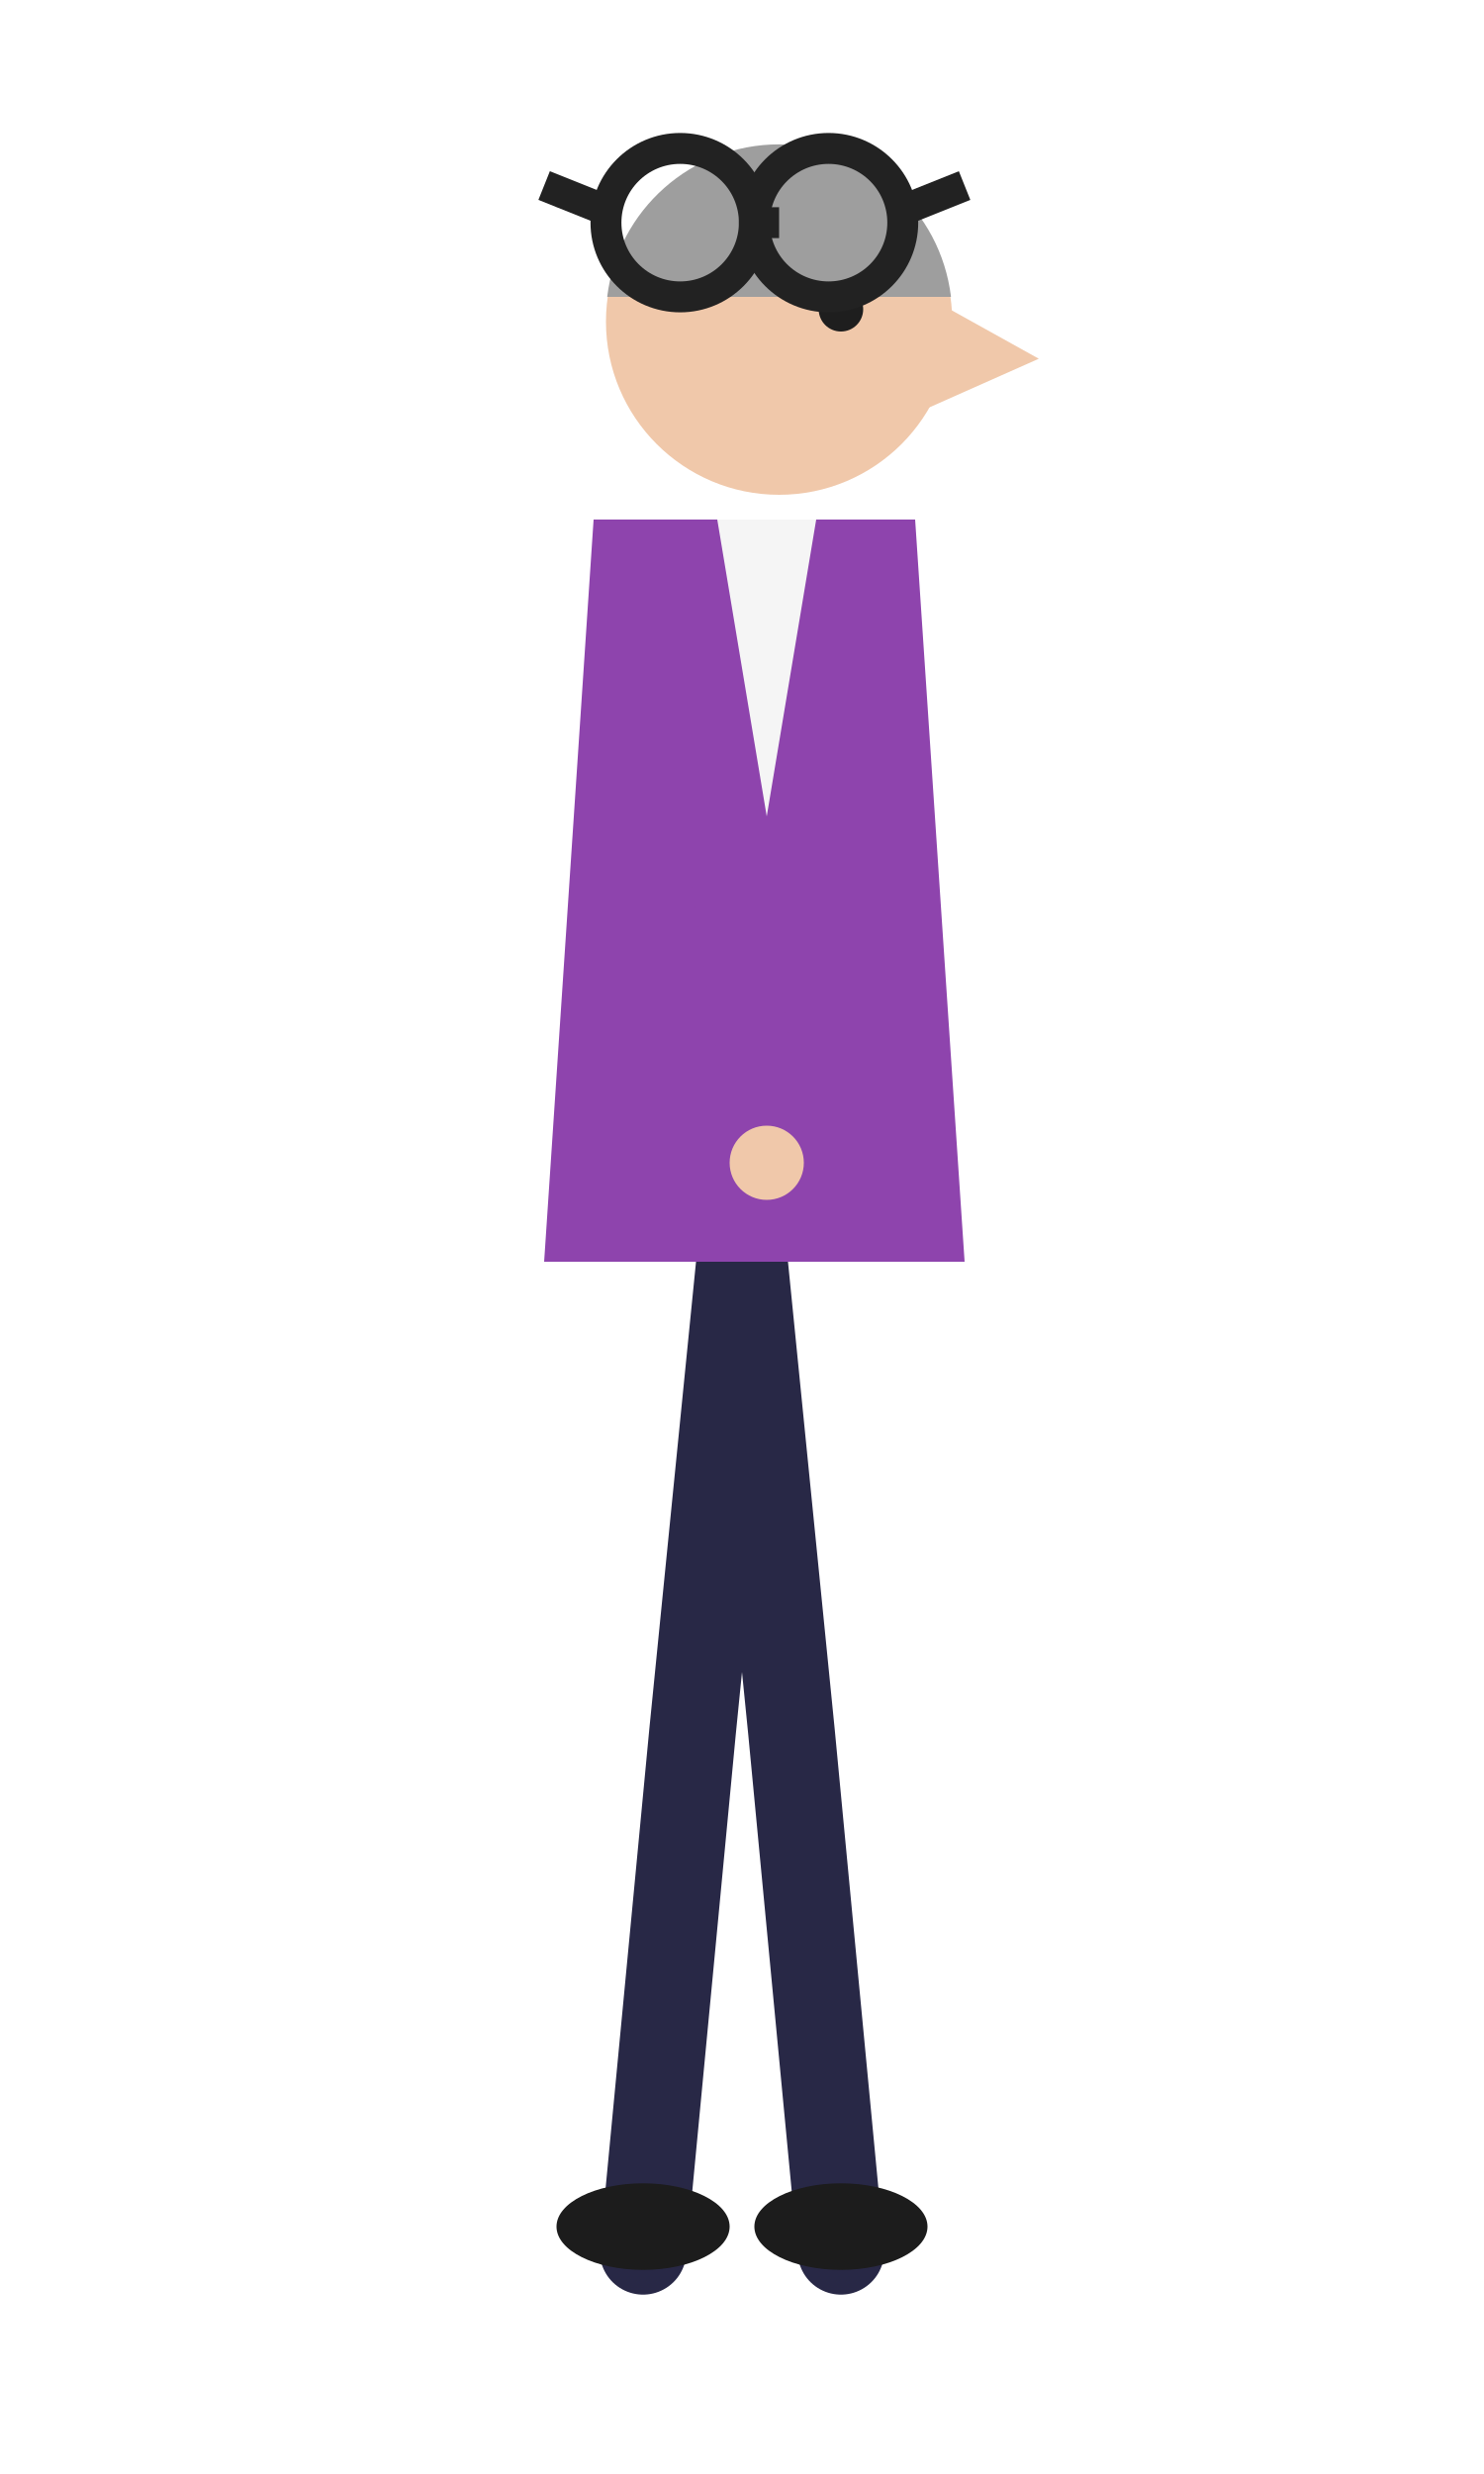
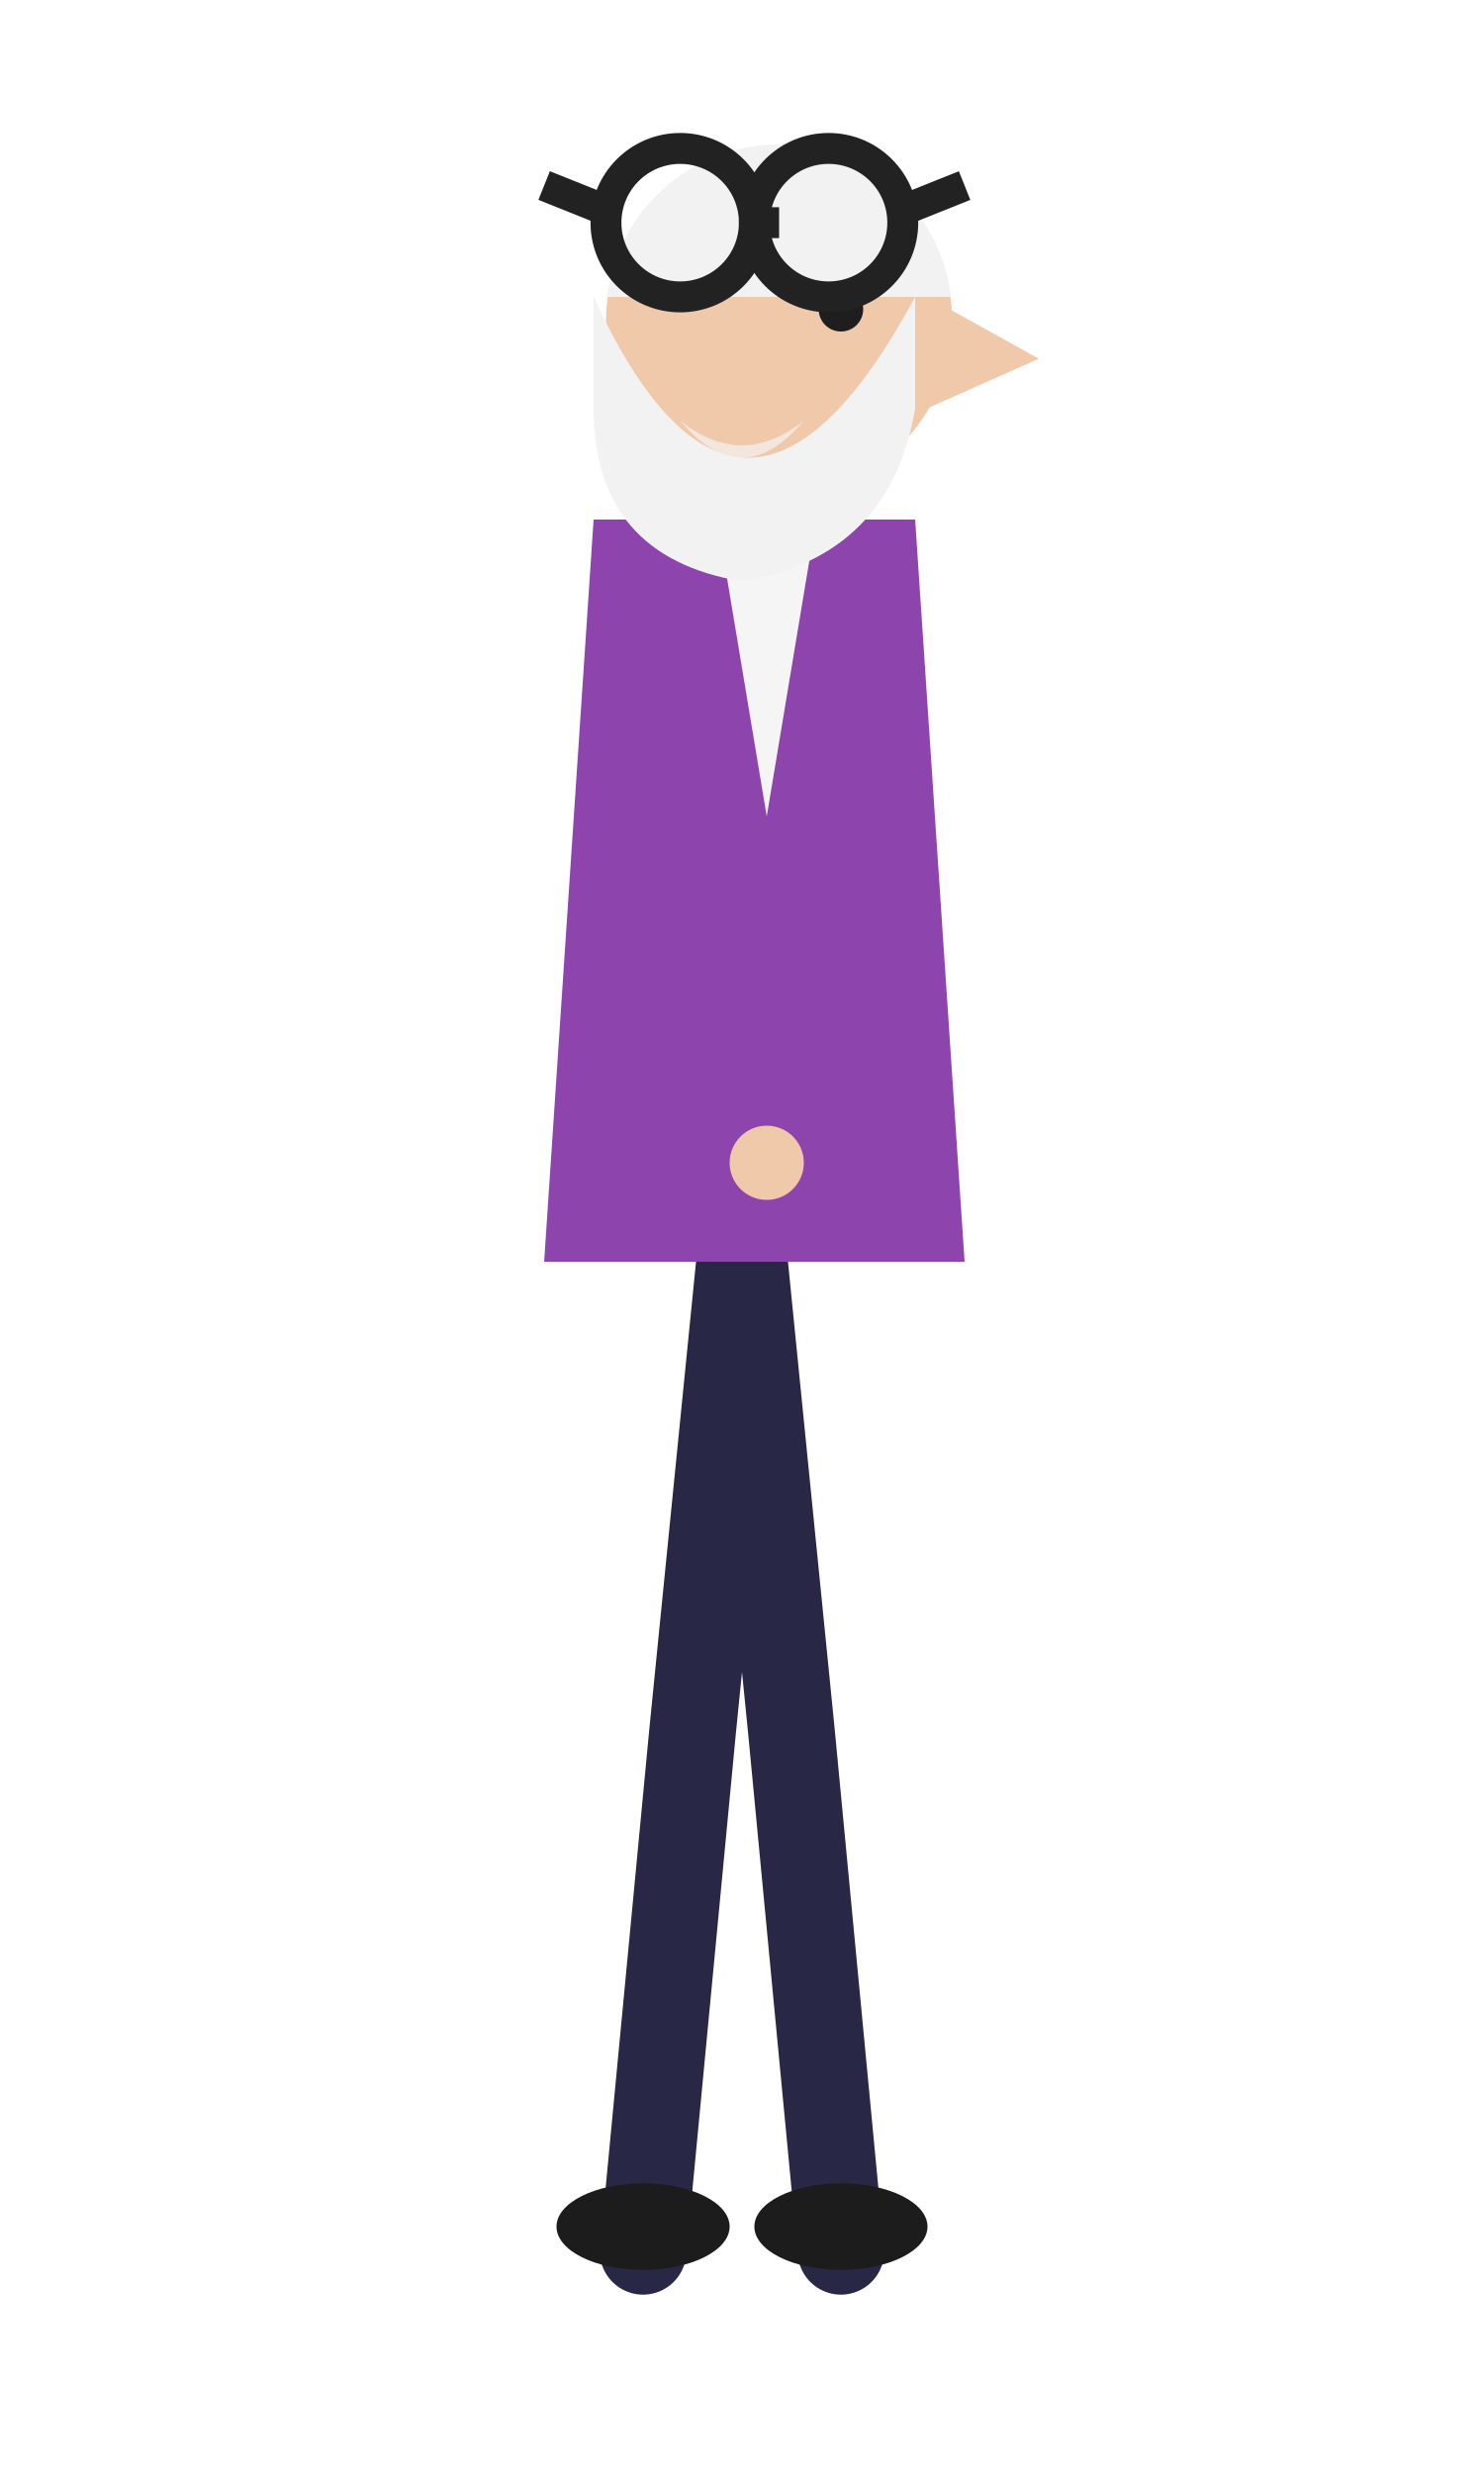
<svg xmlns="http://www.w3.org/2000/svg" viewBox="0 0 120 200" width="120" height="200">
  <g stroke="#282846" stroke-width="7" stroke-linecap="round" fill="none" stroke-linejoin="round">
    <path d="M60 100 L64 140 L68 182 M60 100 L56 140 L52 182" />
  </g>
  <ellipse cx="68" cy="180" rx="7" ry="3.5" fill="#1c1c1c" />
  <ellipse cx="52" cy="180" rx="7" ry="3.5" fill="#1c1c1c" />
  <path d="M48 42 L74 42 L78 102 L44 102 Z" fill="#8e44ad" />
  <path d="M58 42 L66 42 L62 66 Z" fill="#f5f5f5" />
  <g stroke="#8e44ad" stroke-width="6" stroke-linecap="round" fill="none">
    <path d="M56 52 L62 92" />
  </g>
  <circle cx="62" cy="94" r="3" fill="#f0c8aa" />
  <circle cx="63" cy="26" r="14" fill="#f0c8aa" />
  <path d="M75 24 L84 29 L75 33 Z" fill="#f0c8aa" />
-   <path d="M49.1 24 A14 14 0 0 1 76.9 24 Z" fill="#9e9e9e" />
+   <path d="M49.1 24 A14 14 0 0 1 76.9 24 Z" fill="#f2f2f2" />
  <circle cx="68" cy="25" r="1.8" fill="#1e1e1e" />
  <g stroke="#222" stroke-width="2.5" fill="none">
    <circle cx="55" cy="18" r="6" />
    <circle cx="67" cy="18" r="6" />
    <path d="M61 18 L63 18 M49 17 L44 15 M73 17 L78 15" />
  </g>
+   <path d="M48 24 Q60 50 74 24 L74 33 Q72 45 60 47 Q48 45 48 33 Z" fill="#f2f2f2" />
+   <path d="M55 34 Q60 38 65 34 Q60 40 55 34 Z" fill="#f2f2f2" opacity="0.7" />
</svg>
